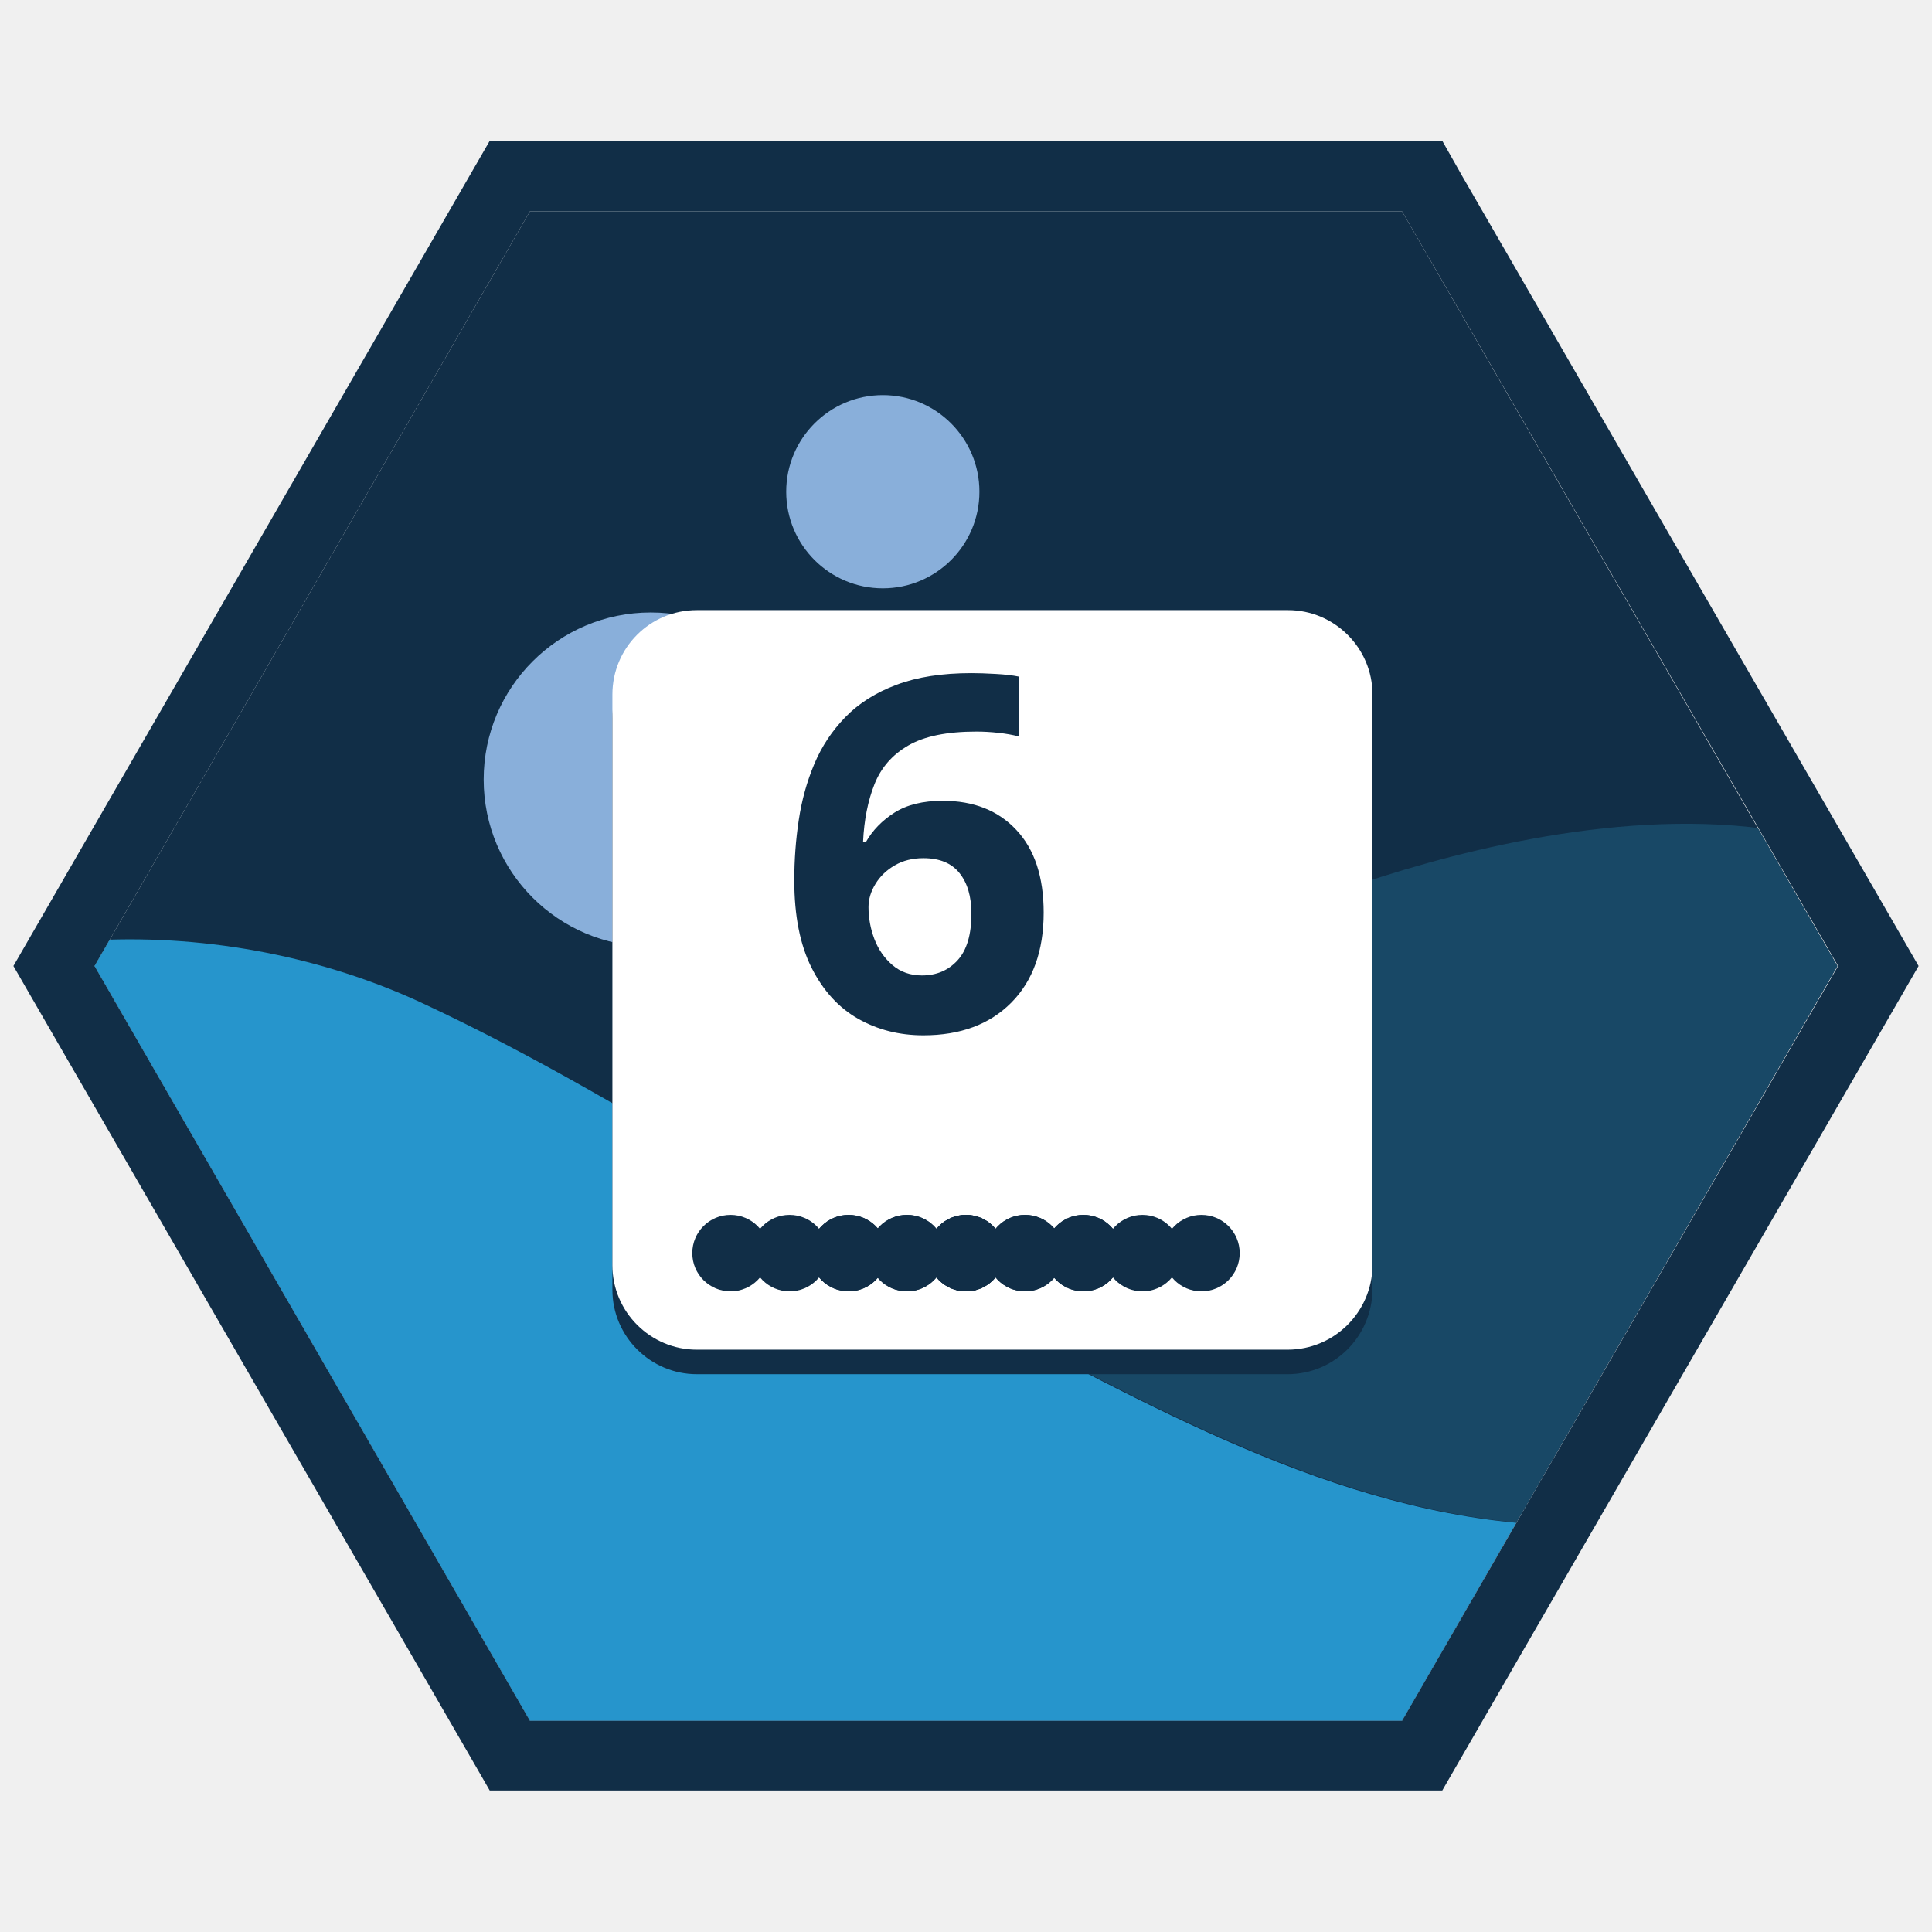
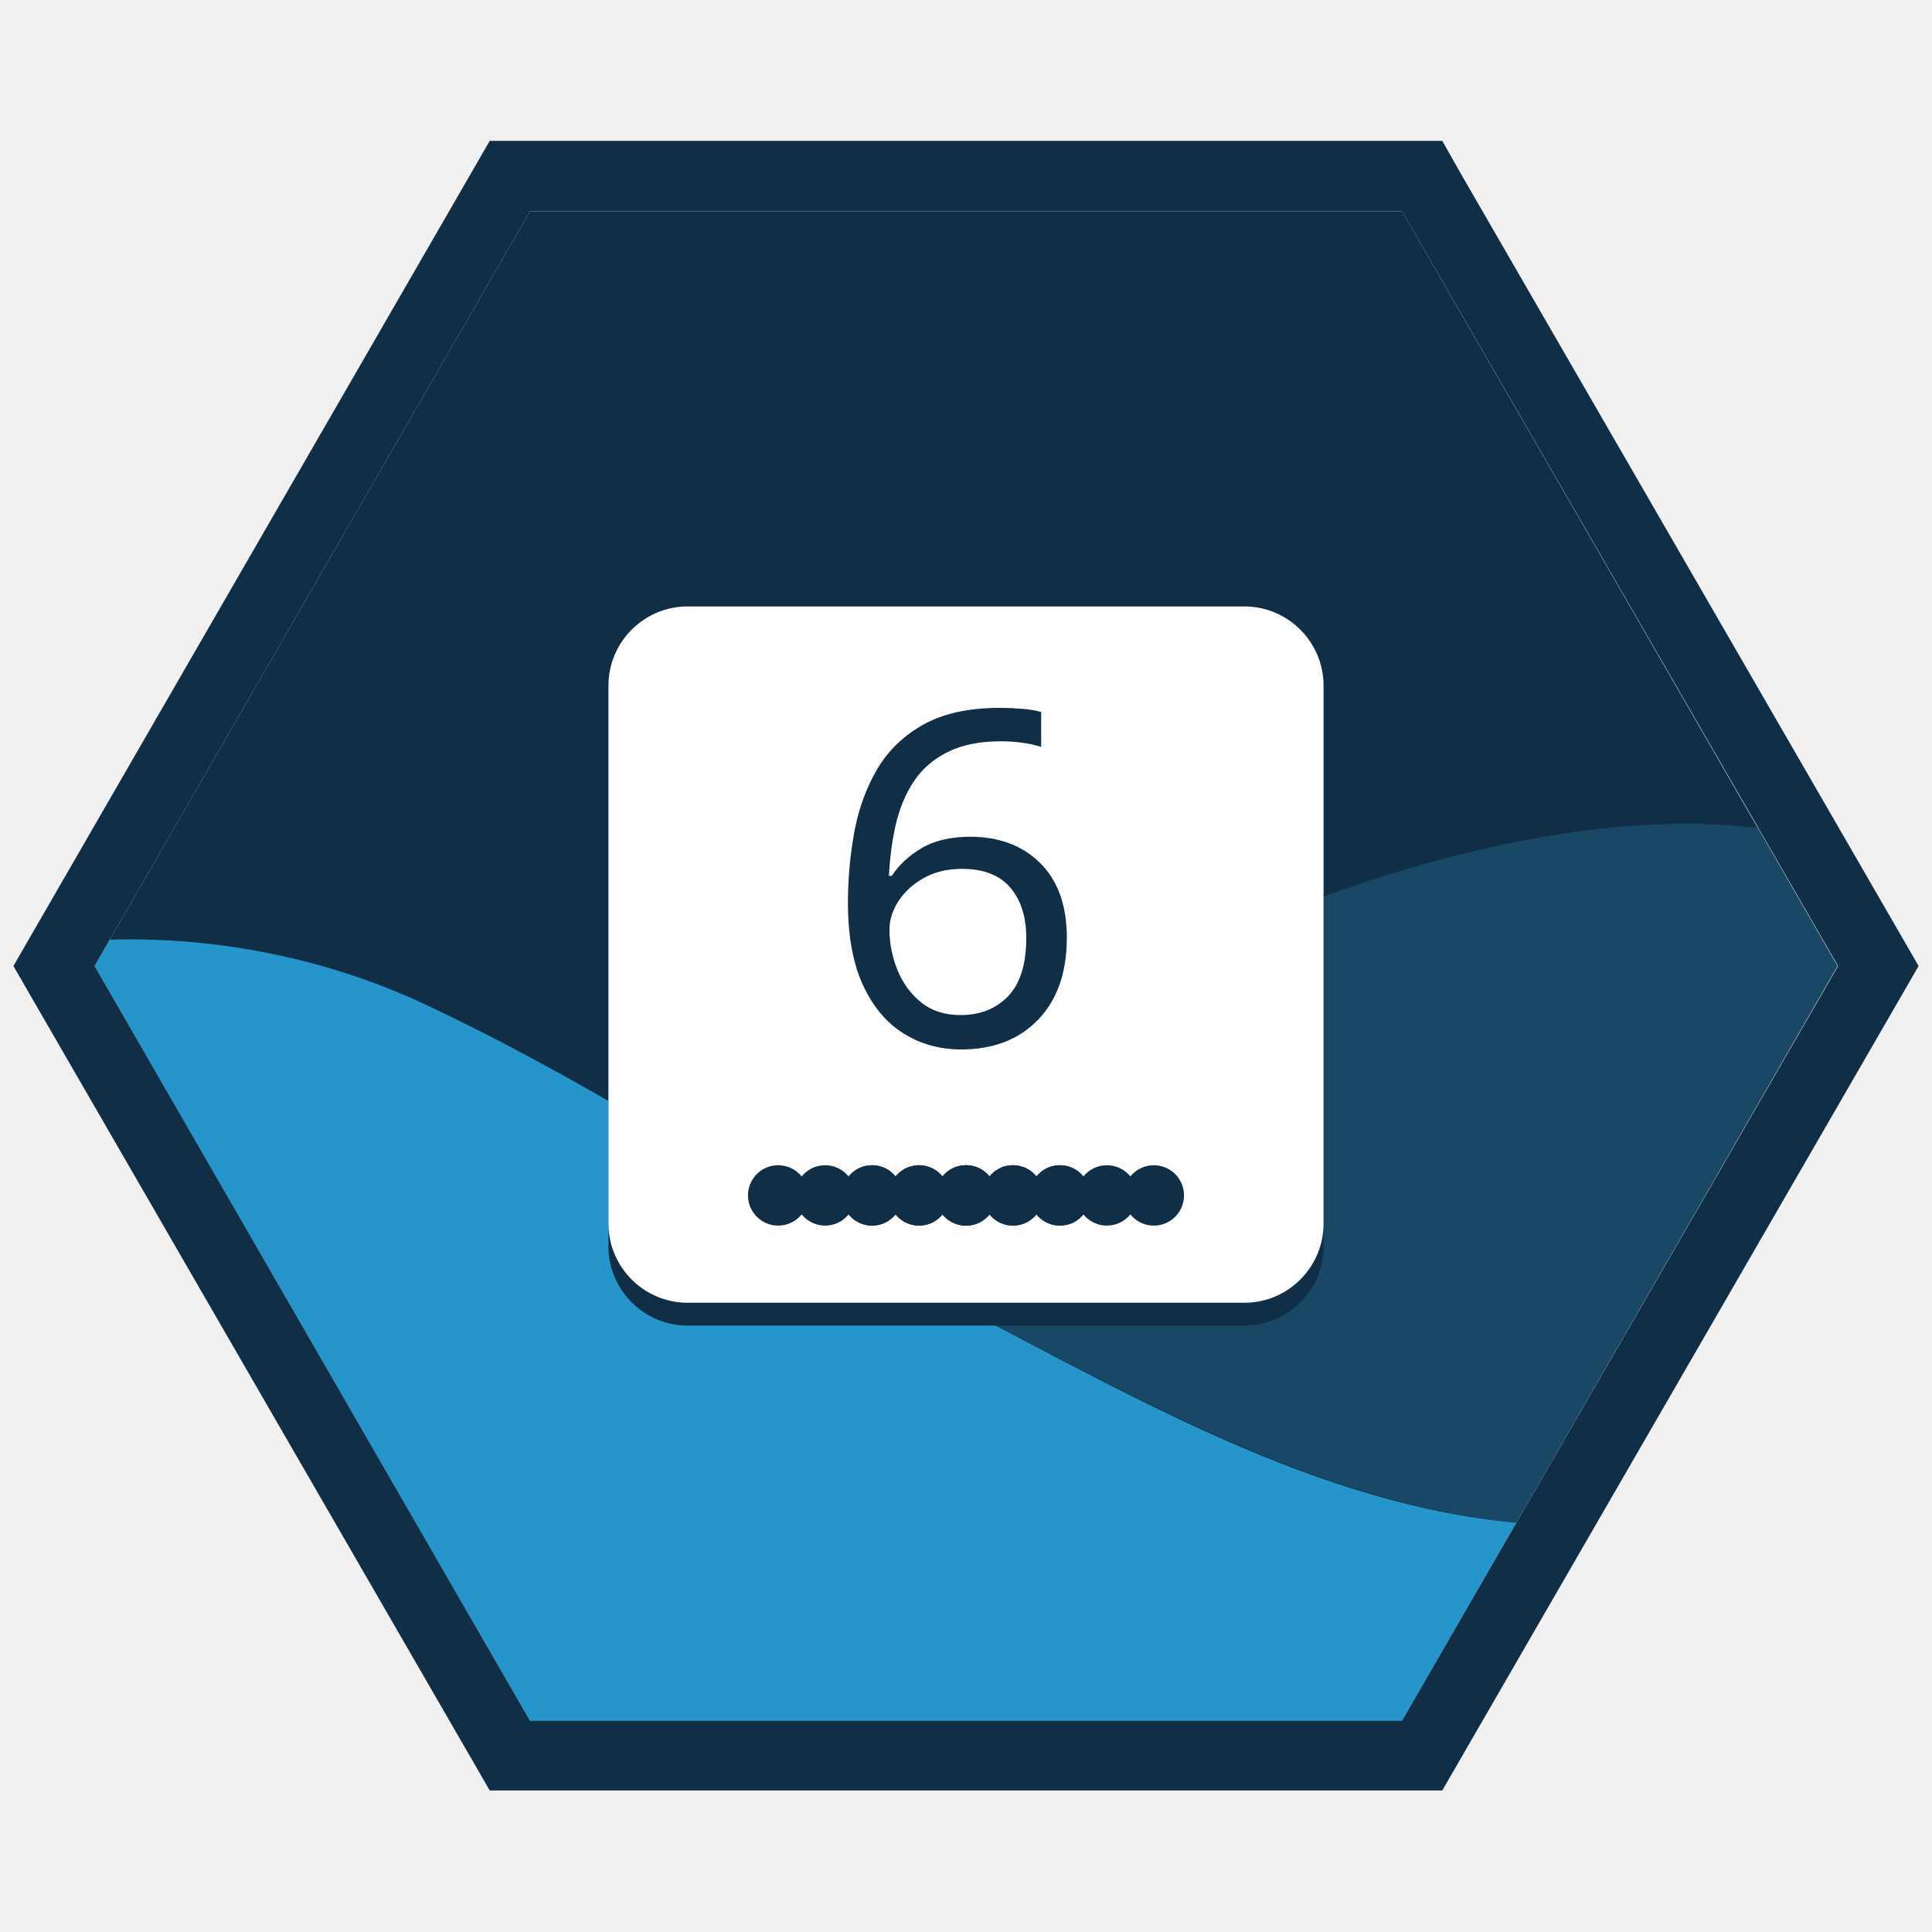
<svg xmlns="http://www.w3.org/2000/svg" xmlns:xlink="http://www.w3.org/1999/xlink" version="1.1" x="0px" y="0px" viewBox="0 0 288 288" style="enable-background:new 0 0 288 288;" xml:space="preserve">
  <style type="text/css">
	.st0{fill:#112E47;}
- 	.st1{clip-path:url(#SVGID_00000137839991898448504260000012167379844505044612_);}
+ 	.st1{clip-path:url(#SVGID_00000133504535070710390850000012727453597856314790_);}
	.st2{fill:#184866;}
	.st3{fill:#2695CC;}
- 	.st4{fill:#89AFDA;}
- 	.st5{fill:#FFFFFF;}
- 	.st6{font-family:'Montserrat', sans-serif; font-weight: 700;}
- 	.st7{font-size:86.743px;}
- 	.st8{display:none;}
- 	.st9{display:inline;}
+ 	.st4{fill:#FFFFFF;}
+ 	.st5{font-family:'Montserrat-Bold';}
+ 	.st6{font-size:69.394px;}
+ 	.st7{letter-spacing:-6;}
</style>
  <g id="Layer_1">
-     <g>
-       <g>
-         <path class="st0" d="M209,31.5L274,144l-65,112.5H79L14.1,144L79,31.5H209 M215,21h-6H79h-6l-3,5.2L5,138.8L2,144l3,5.2l65,112.5     l3,5.2h6h130h6l3-5.2l65-112.5l3-5.2l-3-5.2L218,26.3L215,21L215,21z" />
-       </g>
-       <polygon class="st0" points="209,31.5 79,31.5 14.1,144 79,256.5 209,256.5 273.9,144   " />
+     <g id="Layer_1_00000081621962857131081190000007649911836787656595_">
      <g>
        <g>
-           <defs>
-             <polygon id="SVGID_1_" points="209,31.5 79,31.5 14.1,144 79,256.5 209,256.5 273.9,144      " />
-           </defs>
-           <clipPath id="SVGID_00000063595004269844487110000011413496709477336731_">
-             <use xlink:href="#SVGID_1_" style="overflow:visible;" />
-           </clipPath>
-           <g style="clip-path:url(#SVGID_00000063595004269844487110000011413496709477336731_);">
-             <path class="st2" d="M293.5,137.2c-33.6-32.4-105.1,0-105.1,0l-77.1,39.1c12.3,7.4,24.5,14.7,37.2,21.3       c27.3,14.2,56.2,30.2,87.9,29.8c7.1-0.1,14.2-1.1,21.1-2.8c17.8-4.6,34.4-13.3,49.2-24.4c0-0.4,0.1-0.8,0.1-1.2v-33       C305.1,154.6,301.1,144.5,293.5,137.2z" />
-             <path class="st3" d="M111.3,176.3c-15.8-9.5-31.5-18.9-48.2-26.7c-29.3-13.7-68.7-13.7-95.3,6.6v101.5h324.5       c2.5-6.9,11.1-31.4,14.3-57.5c-14.8,11.1-31.4,19.8-49.2,24.4c-6.9,1.8-14,2.7-21.1,2.8c-31.7,0.5-60.6-15.5-87.9-29.8       C135.9,191,123.6,183.7,111.3,176.3" />
-             <ellipse class="st4" cx="97" cy="116.2" rx="24.9" ry="24.9" />
-             <ellipse class="st4" cx="131.6" cy="73.3" rx="14.4" ry="14.4" />
-             <ellipse class="st4" cx="153.6" cy="111.2" rx="5.5" ry="5.5" />
+           <path class="st0" d="M209,31.5L274,144l-65,112.5H79L14.1,144L79,31.5H209 M215,21h-6H79h-6l-3,5.2L5,138.8L2,144l3,5.2      l65,112.5l3,5.2h6h130h6l3-5.2l65-112.5l3-5.2l-3-5.2L218,26.3L215,21L215,21z" />
+         </g>
+         <polygon class="st0" points="209,31.5 79,31.5 14.1,144 79,256.5 209,256.5 273.9,144    " />
+         <g>
+           <g>
+             <g>
+               <defs>
+                 <polygon id="SVGID_1_" points="209,31.5 79,31.5 14.1,144 79,256.5 209,256.5 273.9,144        " />
+               </defs>
+               <clipPath id="SVGID_00000047739993713793949320000004118348774348292005_">
+                 <use xlink:href="#SVGID_1_" style="overflow:visible;" />
+               </clipPath>
+               <g style="clip-path:url(#SVGID_00000047739993713793949320000004118348774348292005_);">
+                 <path class="st2" d="M293.5,137.2c-33.6-32.4-105.1,0-105.1,0l-77.1,39.1c12.3,7.4,24.5,14.7,37.2,21.3         c27.3,14.2,56.2,30.2,87.9,29.8c7.1-0.1,14.2-1.1,21.1-2.8c17.8-4.6,34.4-13.3,49.2-24.4c0-0.4,0.1-0.8,0.1-1.2v-33         C305.1,154.6,301.1,144.5,293.5,137.2z" />
+                 <path class="st3" d="M111.3,176.3c-15.8-9.5-31.5-18.9-48.2-26.7c-29.3-13.7-68.7-13.7-95.3,6.6v101.5h324.5         c2.5-6.9,11.1-31.4,14.3-57.5c-14.8,11.1-31.4,19.8-49.2,24.4c-6.9,1.8-14,2.7-21.1,2.8c-31.7,0.5-60.6-15.5-87.9-29.8         C135.9,191,123.6,183.7,111.3,176.3" />
+               </g>
+             </g>
          </g>
        </g>
      </g>
-     </g>
-     <g style="transform:scale(0.85) translate(30px,30px);">
-       <path class="st0" d="M195.8,211H92.2c-8.1,0-14.8-6.6-14.8-14.8V96c0-8.1,6.6-14.8,14.8-14.8h103.7c8.1,0,14.8,6.6,14.8,14.8    v100.2C210.6,204.4,204,211,195.8,211z" />
-       <path class="st5" d="M195.8,206.7H92.2c-8.1,0-14.8-6.6-14.8-14.8V91.8C77.4,83.6,84,77,92.2,77h103.7c8.1,0,14.8,6.6,14.8,14.8    V192C210.6,200.1,204,206.7,195.8,206.7z" />
-       <g style="transform: translate(-8px,-8px)">
-         <text transform="matrix(1 0 0 1 114.2673 158.6904)" class="st0 st6 st7">6</text>
+       <g>
+         <path class="st0" d="M185.5,197.6h-83c-6.5,0-11.8-5.3-11.8-11.8v-80.2c0-6.5,5.3-11.8,11.8-11.8h83c6.5,0,11.8,5.3,11.8,11.8     v80.2C197.3,192.3,192,197.6,185.5,197.6z" />
+         <path class="st4" d="M185.5,194.2h-83c-6.5,0-11.8-5.3-11.8-11.8v-80.2c0-6.5,5.3-11.8,11.8-11.8h83c6.5,0,11.8,5.3,11.8,11.8     v80.2C197.3,188.9,192,194.2,185.5,194.2z" />
      </g>
    </g>
  </g>
-   <g id="_x35_">
-     <g class="st8">
-       <g class="st9">
-         <circle class="st0" cx="135.2" cy="186.8" r="5.7" />
-         <circle class="st0" cx="152.8" cy="186.8" r="5.7" />
-       </g>
-     </g>
+   <g id="rolled_number">
    <g>
-       <circle class="st0" cx="108.9" cy="186.8" r="5.7" />
-       <circle class="st0" cx="126.5" cy="186.8" r="5.7" />
-       <circle class="st0" cx="144" cy="186.8" r="5.7" />
-       <circle class="st0" cx="161.5" cy="186.8" r="5.7" />
-       <circle class="st0" cx="179.1" cy="186.8" r="5.7" />
+       <text transform="matrix(1 0 0 1 122.5921 155.752)" class="st0 st5 st6 st7">6</text>
    </g>
  </g>
-   <g id="_x34_">
+   <g id="number_five">
    <g>
+       <circle class="st0" cx="116" cy="178.2" r="4.5" />
+       <circle class="st0" cx="130" cy="178.2" r="4.5" />
+       <circle class="st0" cx="144" cy="178.2" r="4.5" />
+       <circle class="st0" cx="158" cy="178.2" r="4.5" />
+       <circle class="st0" cx="172" cy="178.2" r="4.5" />
+     </g>
+   </g>
+   <g id="number_four">
+     <g id="_x34_">
      <g>
-         <circle class="st0" cx="117.7" cy="186.8" r="5.7" />
-         <circle class="st0" cx="135.2" cy="186.8" r="5.7" />
-         <circle class="st0" cx="152.8" cy="186.8" r="5.7" />
-         <circle class="st0" cx="170.3" cy="186.8" r="5.7" />
+         <g>
+           <circle class="st0" cx="123" cy="178.2" r="4.5" />
+           <circle class="st0" cx="137" cy="178.2" r="4.5" />
+           <circle class="st0" cx="151" cy="178.2" r="4.5" />
+           <circle class="st0" cx="165" cy="178.2" r="4.5" />
+         </g>
      </g>
    </g>
  </g>
-   <g id="_x33_">
-     <g>
+   <g id="number_three">
+     <g id="_x33_">
      <g>
-         <circle class="st0" cx="126.5" cy="186.8" r="5.7" />
-         <circle class="st0" cx="144" cy="186.8" r="5.7" />
-         <circle class="st0" cx="161.5" cy="186.8" r="5.7" />
+         <g>
+           <circle class="st0" cx="130" cy="178.2" r="4.5" />
+           <circle class="st0" cx="144" cy="178.2" r="4.5" />
+           <circle class="st0" cx="158" cy="178.2" r="4.5" />
+         </g>
      </g>
    </g>
  </g>
-   <g id="_x32_">
-     <g>
-       <circle class="st0" cx="135.2" cy="186.8" r="5.7" />
-       <circle class="st0" cx="152.8" cy="186.8" r="5.7" />
+   <g id="number_two">
+     <g id="_x33__00000116917817536807980570000008588699058422027675_">
+       <g>
+         <g>
+           <circle class="st0" cx="137" cy="178.2" r="4.5" />
+           <circle class="st0" cx="151" cy="178.2" r="4.5" />
+         </g>
+       </g>
    </g>
  </g>
-   <g id="_x31_">
-     <circle class="st0" cx="144" cy="186.8" r="5.7" />
+   <g id="number_one">
+     <circle class="st0" cx="144" cy="178.2" r="4.5" />
  </g>
</svg>
